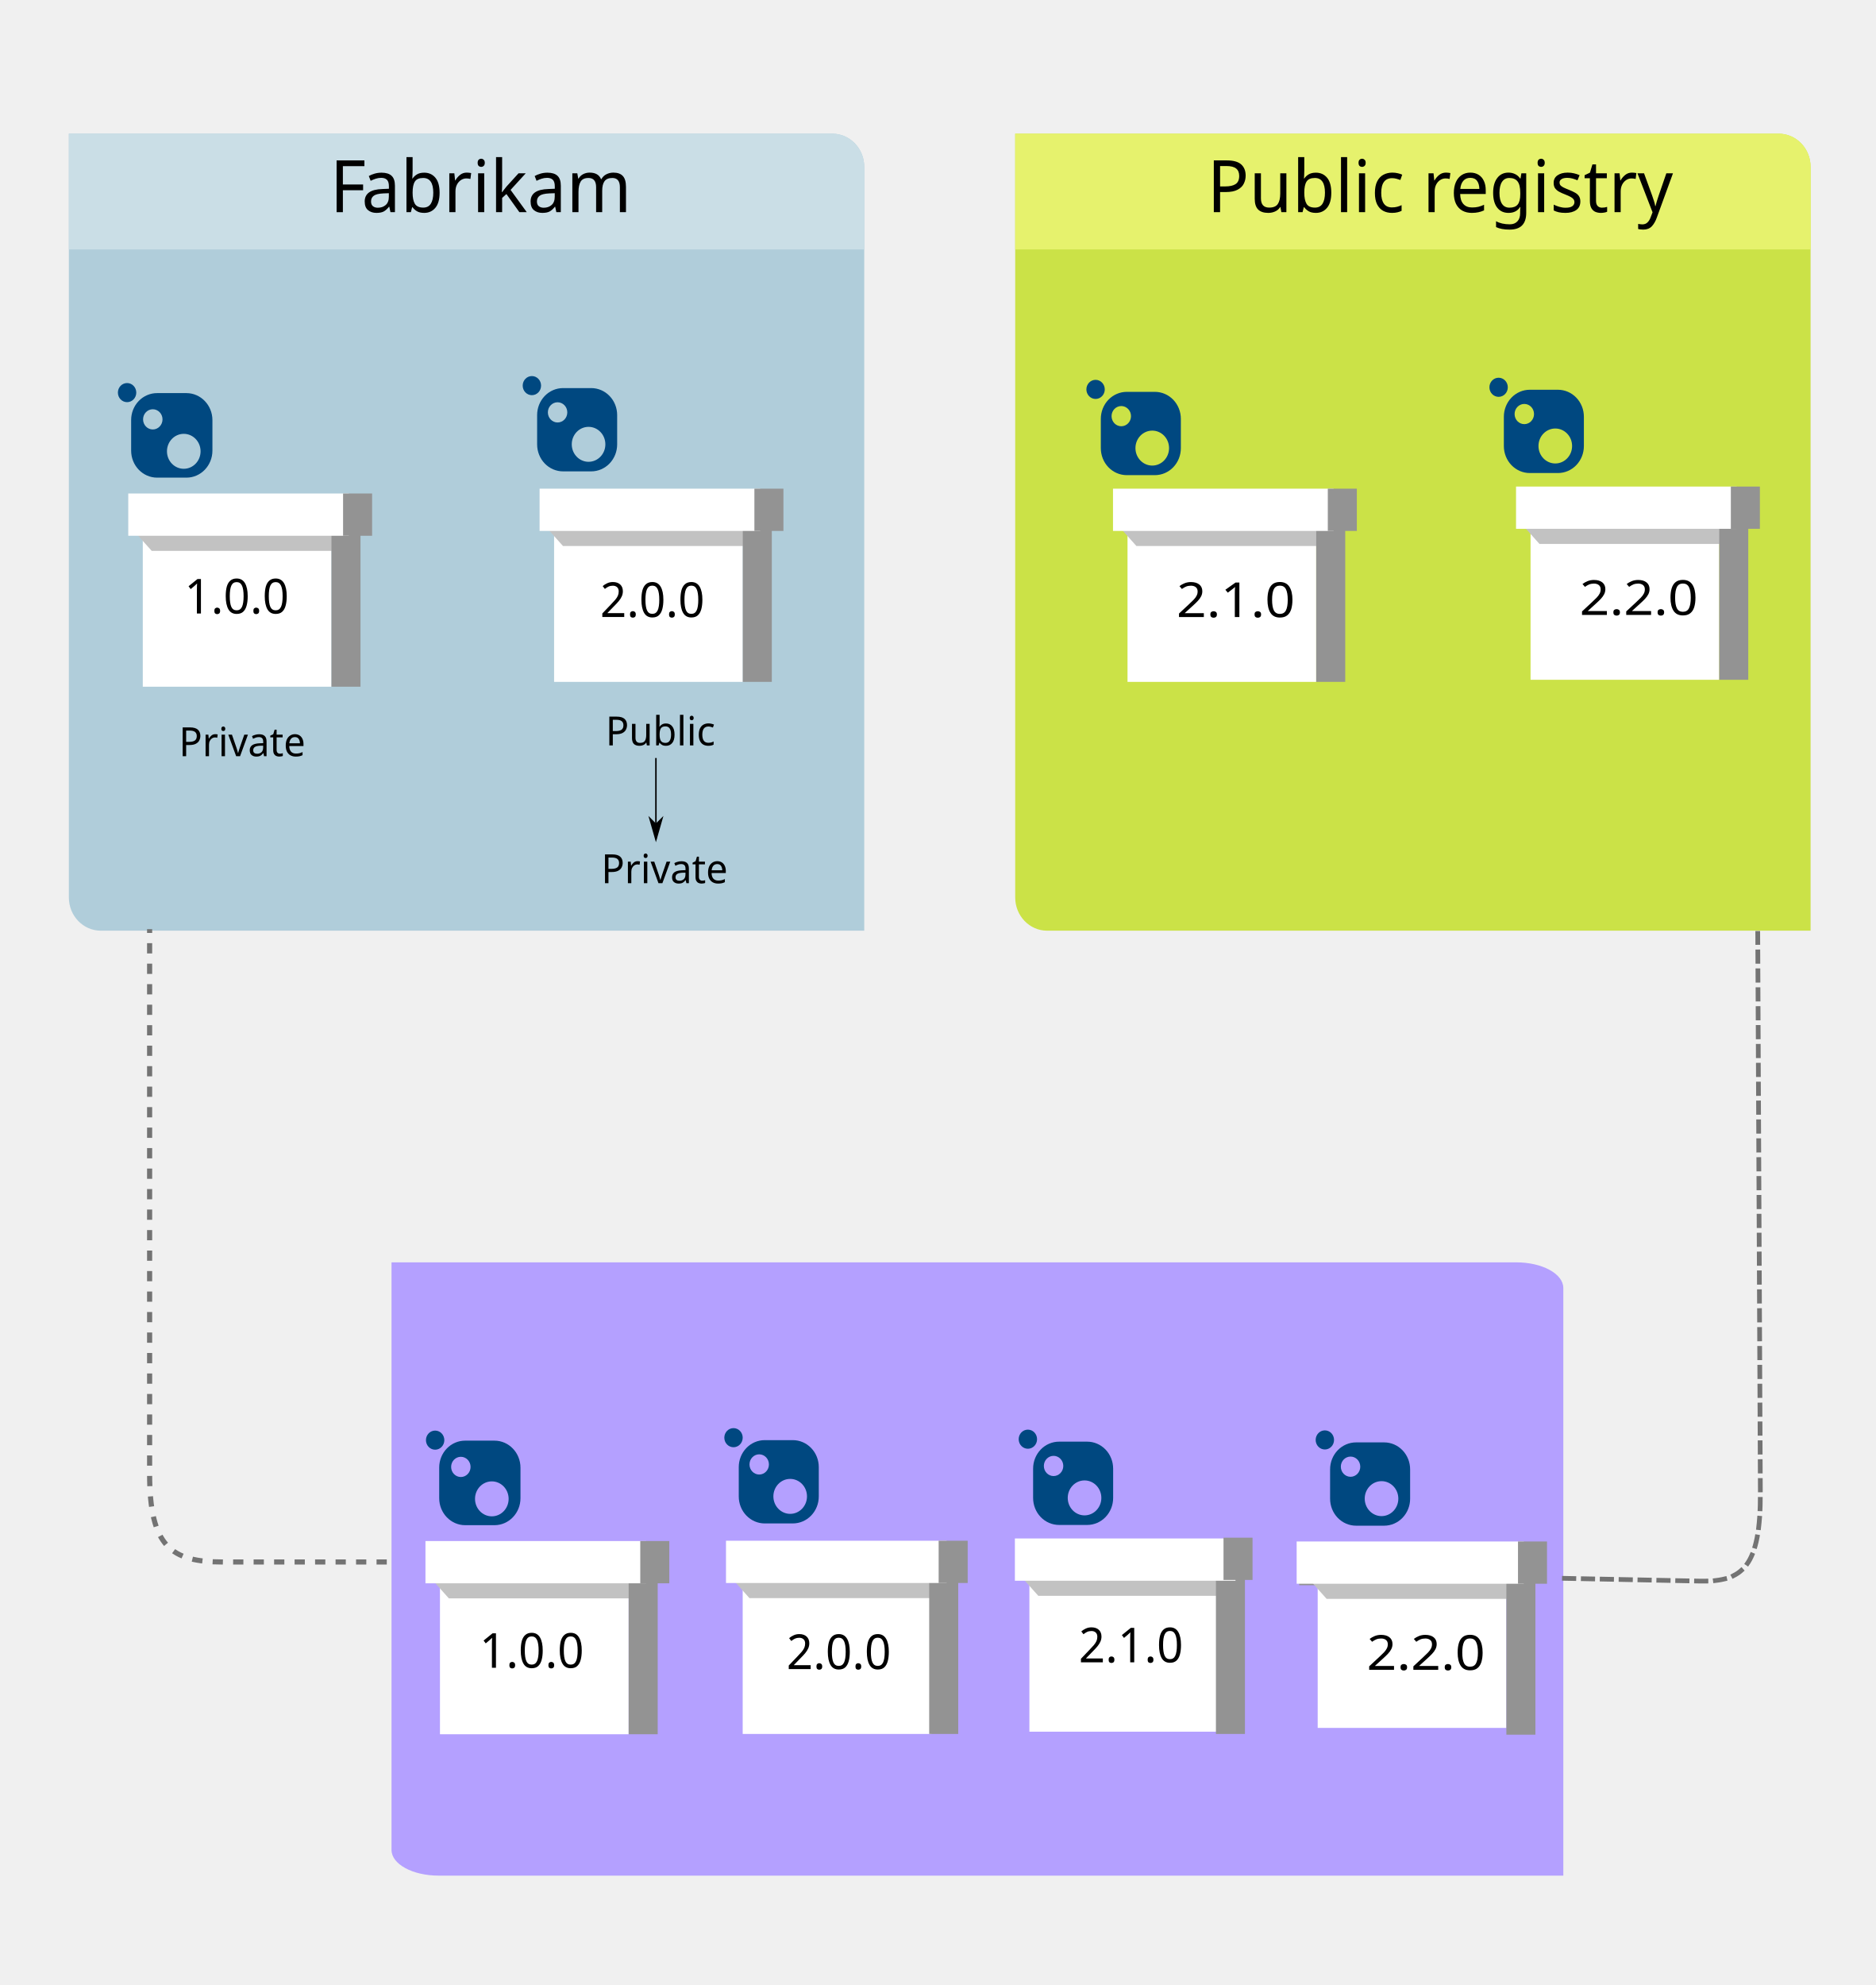
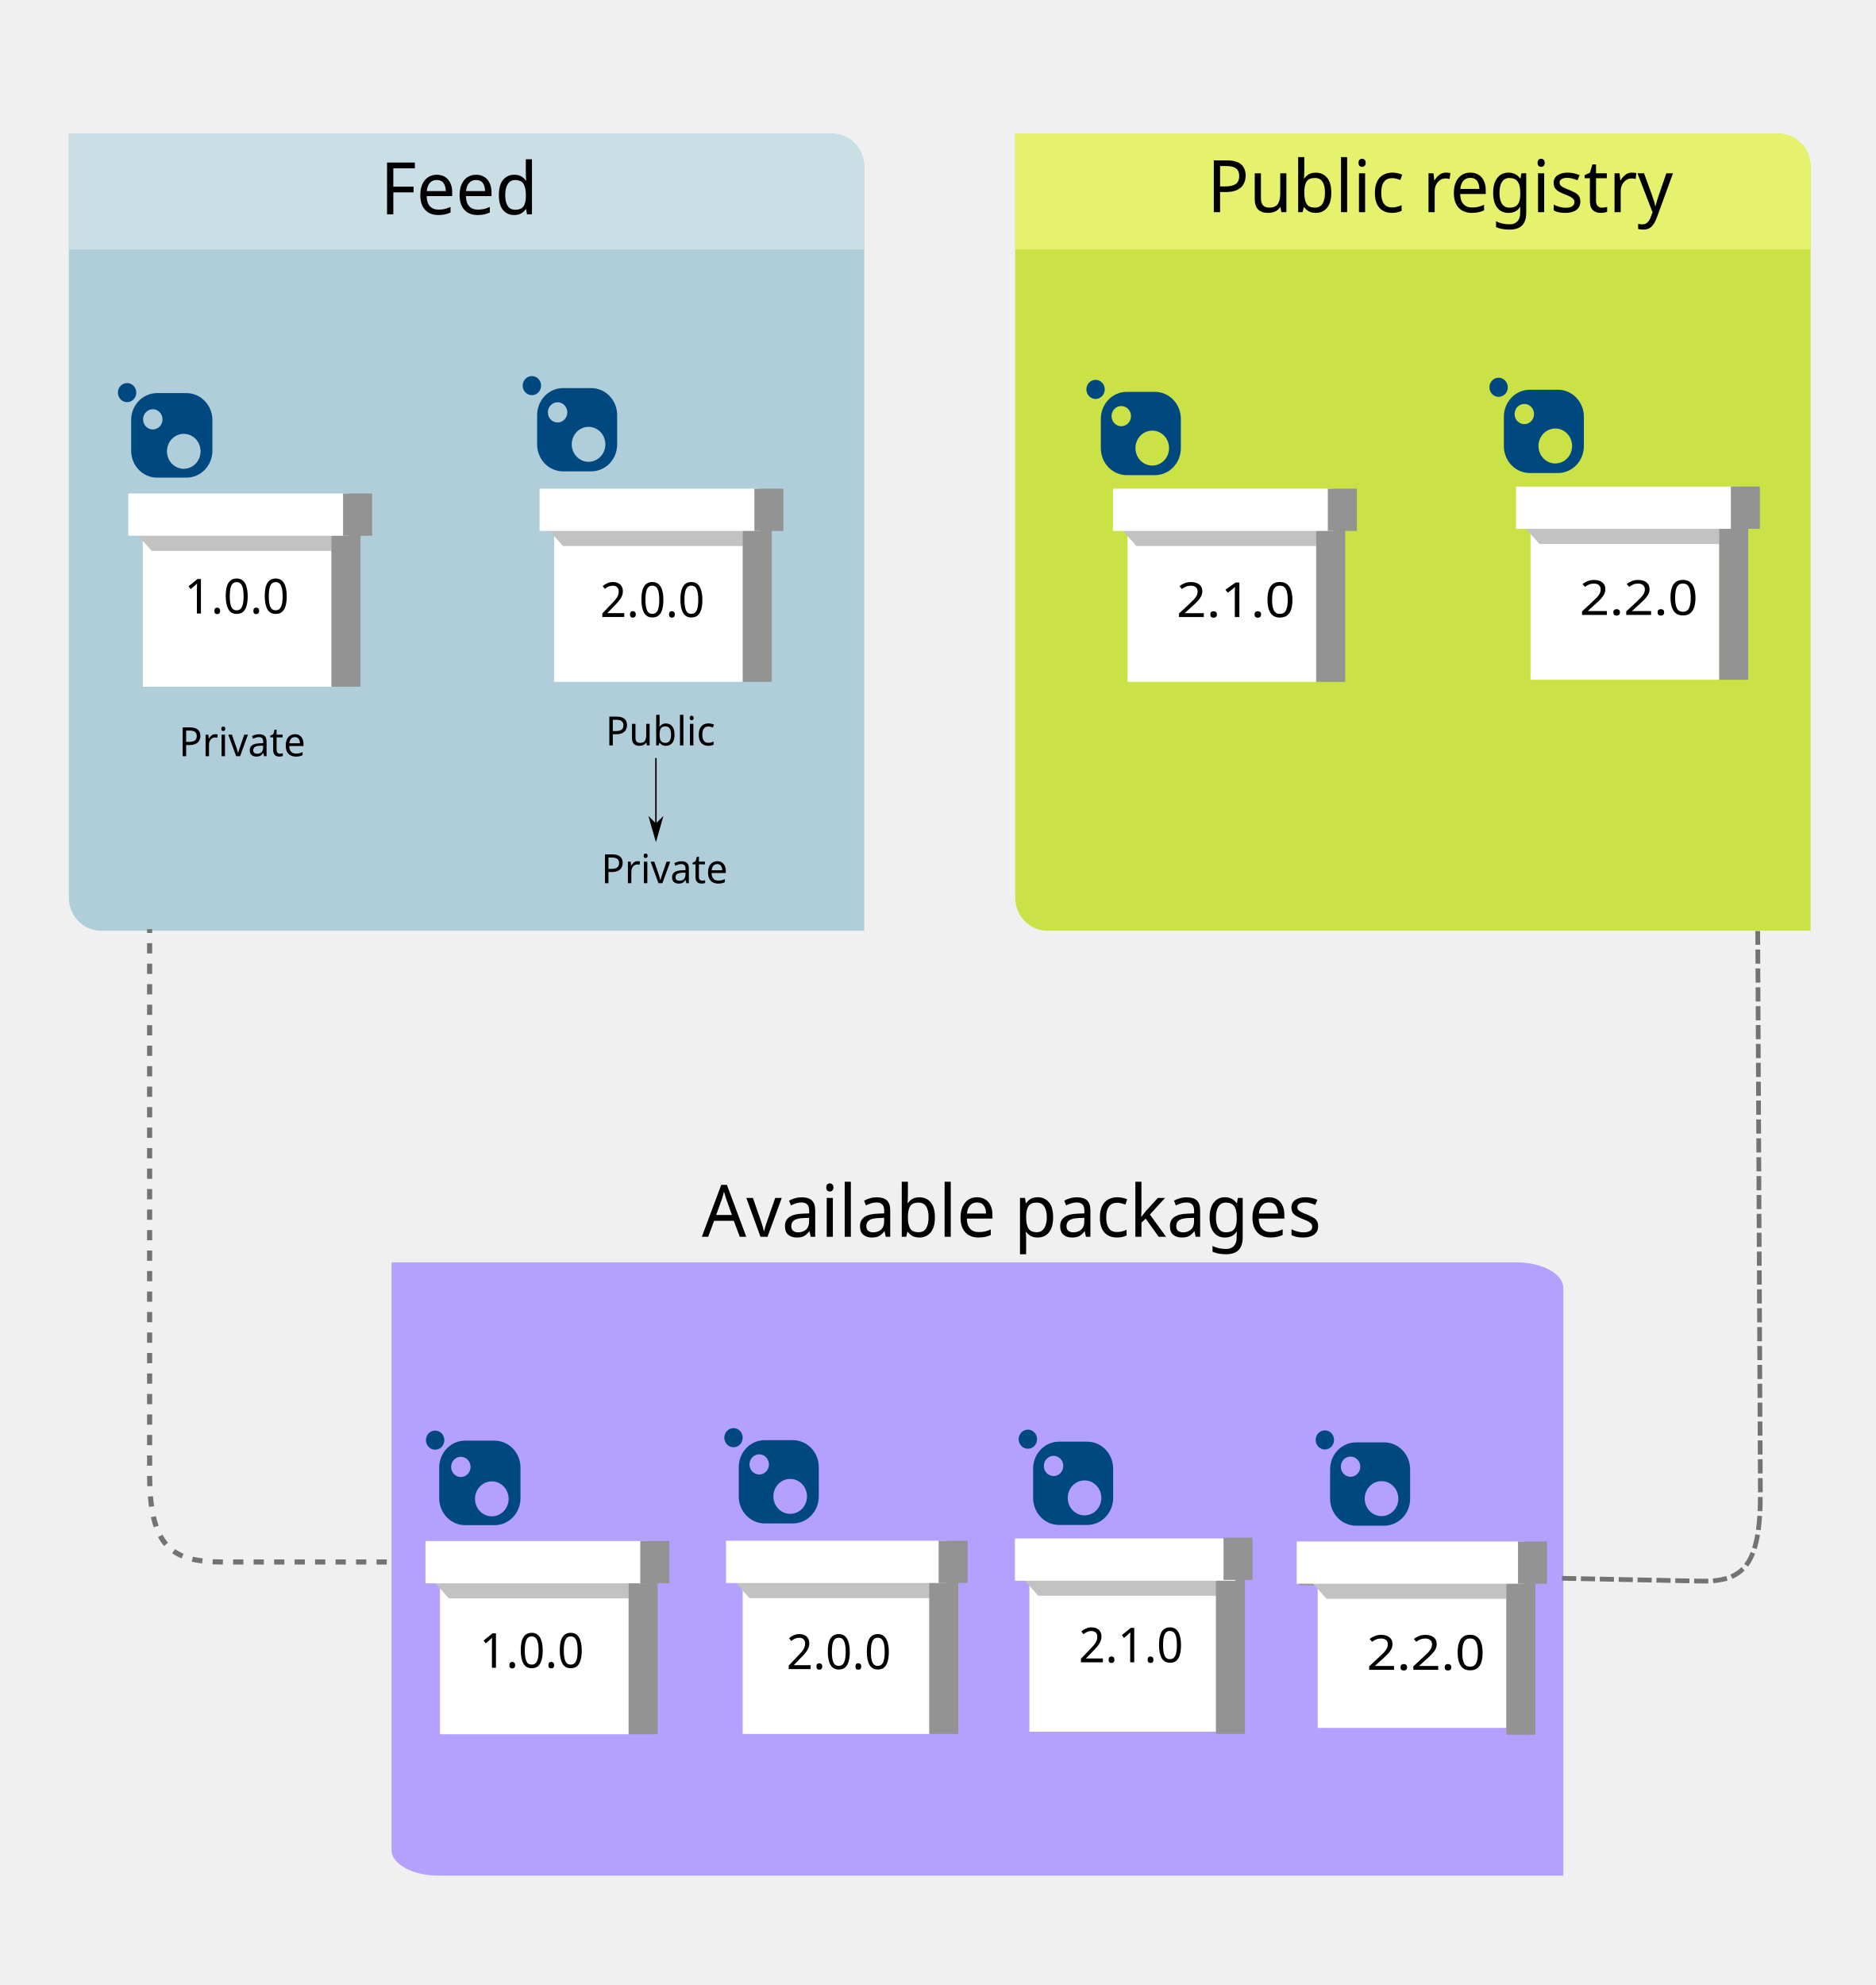
<svg xmlns="http://www.w3.org/2000/svg" xmlns:ns1="http://www.openswatchbook.org/uri/2009/osb" viewBox="0 0 463 490" version="1.1" id="svg5370" width="463" height="490">
  <defs id="defs5374">
    <linearGradient id="linearGradient13520" ns1:paint="solid">
      <stop style="stop-color:#f80000;stop-opacity:1;" offset="0" id="stop13518" />
    </linearGradient>
    <marker style="overflow:visible" id="marker7231" refX="0" refY="0" orient="auto">
      <path transform="matrix(-0.8,0,0,-0.8,-10,0)" style="fill:#000000;fill-opacity:1;fill-rule:evenodd;stroke:#000000;stroke-width:1pt;stroke-opacity:1" d="M 0,0 5,-5 -12.5,0 5,5 Z" id="path7229" />
    </marker>
    <marker style="overflow:visible" id="marker7013" refX="0" refY="0" orient="auto">
      <path transform="matrix(0.4,0,0,0.4,2.96,0.4)" style="fill:#000000;fill-opacity:1;fill-rule:evenodd;stroke:#000000;stroke-width:1pt;stroke-opacity:1" d="m -2.5,-1 c 0,2.76 -2.24,5 -5,5 -2.76,0 -5,-2.24 -5,-5 0,-2.76 2.24,-5 5,-5 2.76,0 5,2.24 5,5 z" id="path7011" />
    </marker>
    <marker style="overflow:visible" id="DotS" refX="0" refY="0" orient="auto">
      <path transform="matrix(0.2,0,0,0.2,1.48,0.2)" style="fill:#000000;fill-opacity:1;fill-rule:evenodd;stroke:#000000;stroke-width:1pt;stroke-opacity:1" d="m -2.5,-1 c 0,2.76 -2.24,5 -5,5 -2.76,0 -5,-2.24 -5,-5 0,-2.76 2.24,-5 5,-5 2.76,0 5,2.24 5,5 z" id="path6500" />
    </marker>
    <marker style="overflow:visible" id="DotM-6" refX="0" refY="0" orient="auto">
      <path transform="matrix(0.4,0,0,0.4,2.96,0.4)" style="fill:#000000;fill-opacity:1;fill-rule:evenodd;stroke:#000000;stroke-width:1pt;stroke-opacity:1" d="m -2.5,-1 c 0,2.76 -2.24,5 -5,5 -2.76,0 -5,-2.24 -5,-5 0,-2.76 2.24,-5 5,-5 2.76,0 5,2.24 5,5 z" id="path6497-2" />
    </marker>
    <marker style="overflow:visible" id="Arrow1Lend-1" refX="0" refY="0" orient="auto">
      <path transform="matrix(-0.8,0,0,-0.8,-10,0)" style="fill:#000000;fill-opacity:1;fill-rule:evenodd;stroke:#000000;stroke-width:1pt;stroke-opacity:1" d="M 0,0 5,-5 -12.5,0 5,5 Z" id="path6436-7" />
    </marker>
    <marker style="overflow:visible" id="marker7231-9" refX="0" refY="0" orient="auto">
      <path transform="matrix(-0.8,0,0,-0.8,-10,0)" style="fill:#000000;fill-opacity:1;fill-rule:evenodd;stroke:#000000;stroke-width:1pt;stroke-opacity:1" d="M 0,0 5,-5 -12.5,0 5,5 Z" id="path7229-7" />
    </marker>
  </defs>
  <path d="M 250.633,33 H 439.117 A 7.883,8.198 0 0 1 447,41.198 V 229.742 H 258.517 a 7.883,8.198 0 0 1 -7.883,-8.198 z" fill="#cbe247" id="path4566" style="stroke-width:0.731" />
  <path d="m 17,33 h 188.483 a 7.883,8.198 0 0 1 7.883,8.198 V 229.742 H 24.883 A 7.883,8.198 0 0 1 17,221.544 Z" fill="#b0cdda" id="path4568" style="stroke-width:0.731" />
  <path d="M 213.367,61.567 V 41.198 A 7.883,8.198 0 0 0 205.483,33 H 17 v 28.567 z" fill="#cadee6" id="path4570" style="stroke-width:0.731" />
  <path d="M 447,61.567 V 41.198 A 7.883,8.198 0 0 0 439.117,33 H 250.633 v 28.567 z" fill="#e6f26d" id="path4572" style="stroke-width:0.731" />
-   <text transform="scale(0.9806461,1.019736)" font-size="17.54px" font-family="SegoeUI, 'Segoe UI'" id="text4578" x="83.04" y="51.362" style="stroke-width:0.731">
-     <tspan letter-spacing="-0.034em" id="tspan4574" style="stroke-width:0.619">F</tspan>
-     <tspan x="91.004" y="51.362" id="tspan4576" style="stroke-width:0.731">abrikam</tspan>
-   </text>
  <text font-size="24" font-family="SegoeUI, Segoe UI" id="text4580" style="font-style:normal;font-variant:normal;font-weight:normal;font-stretch:normal;font-size:17.54px;font-family:SegoeUI, 'Segoe UI';-inkscape-font-specification:'SegoeUI, Segoe UI, Normal';font-variant-ligatures:normal;font-variant-caps:normal;font-variant-numeric:normal;font-variant-east-asian:normal;stroke-width:0.731" x="303.877" y="51.362" transform="scale(0.9806461,1.019736)">
    <tspan id="tspan5482" x="303.877" y="51.362" style="stroke-width:0.731">Public registry</tspan>
  </text>
  <path d="M 96.661,311.612 H 374.338 a 11.614,6.332 0 0 1 11.614,6.332 V 463 H 108.275 a 11.614,6.332 0 0 1 -11.614,-6.332 z" fill="#b4a0ff" id="path4600" style="stroke-width:0.78" />
  <path d="m 188.796,355.501 a 6.401,6.656 0 0 0 -6.413,6.674 v 7.212 a 6.401,6.656 0 0 0 6.413,6.674 h 6.932 a 6.402,6.657 0 0 0 6.414,-6.674 v -7.212 a 6.402,6.657 0 0 0 -6.414,-6.674 z m -1.362,3.503 a 2.399,2.494 0 0 1 0,4.988 v 0 a 2.399,2.494 0 0 1 0,-4.988 z m 7.645,6.066 a 4.149,4.314 0 1 1 -4.147,4.314 4.148,4.313 0 0 1 4.147,-4.314 z M 181.088,352.534 a 2.269,2.359 0 1 1 -2.268,2.359 2.268,2.359 0 0 1 2.268,-2.359 z" fill="#004880" id="path4820" style="stroke-width:0.731" />
  <rect x="187.567" y="179.066" width="0" height="0" fill="#447995" id="rect4872" style="stroke-width:0.731" />
  <path d="m 261.468,355.875 a 6.401,6.656 0 0 0 -6.413,6.674 v 7.212 a 6.401,6.656 0 0 0 6.413,6.674 h 6.932 a 6.402,6.657 0 0 0 6.414,-6.674 v -7.212 a 6.402,6.657 0 0 0 -6.414,-6.674 z m -1.362,3.503 a 2.399,2.494 0 0 1 0,4.988 v 0 a 2.399,2.494 0 0 1 0,-4.988 z m 7.645,6.066 a 4.149,4.314 0 1 1 -4.147,4.314 4.148,4.313 0 0 1 4.147,-4.314 z M 253.76,352.908 a 2.269,2.359 0 1 1 -2.268,2.359 2.268,2.359 0 0 1 2.268,-2.359 z" fill="#004880" id="path5178" style="stroke-width:0.731" />
  <rect x="183.356" y="386.294" width="46.583" height="41.733" fill="#ffffff" id="rect4584-5" style="stroke-width:0.731" />
  <polygon points="123,136 123,130 54.499,130 60.069,136 " fill="#c2c2c2" id="polygon4586-2" transform="matrix(0.7166667,0,0,0.745234,141.9698,293.1393)" />
  <rect x="229.403" y="386.294" width="7.167" height="41.733" fill="#939393" id="rect4588-9" style="stroke-width:0.731" />
  <rect x="179.236" y="380.332" width="54.467" height="10.433" fill="#ffffff" id="rect4590-5" style="stroke-width:0.731" />
  <rect x="231.734" y="380.332" width="7.167" height="10.433" fill="#939393" id="rect4592-7" style="stroke-width:0.731" />
  <rect x="254.139" y="385.736" width="46.583" height="41.733" fill="#ffffff" id="rect4584-5-8" style="stroke-width:0.731" />
  <polygon points="123,136 123,130 54.499,130 60.069,136 " fill="#c2c2c2" id="polygon4586-2-8" transform="matrix(0.7166667,0,0,0.745234,213.2891,292.5817)" />
  <rect x="300.186" y="388.524" width="7.167" height="39.503" fill="#939393" id="rect4588-9-4" style="stroke-width:0.711" />
  <rect x="250.556" y="379.774" width="54.467" height="10.433" fill="#ffffff" id="rect4590-5-7" style="stroke-width:0.731" />
  <rect x="320.749" y="380.889" width="7.167" height="10.433" fill="#939393" id="rect4592-7-7" style="stroke-width:0.731" />
  <text font-size="16px" font-family="SegoeUI, 'Segoe UI'" id="text5176" x="271.566" y="402.406" style="font-style:normal;font-variant:normal;font-weight:normal;font-stretch:normal;font-size:11.693px;font-family:SegoeUI, 'Segoe UI';-inkscape-font-specification:'SegoeUI, Segoe UI, Normal';font-variant-ligatures:normal;font-variant-caps:normal;font-variant-numeric:normal;font-variant-east-asian:normal;stroke-width:0.731" transform="scale(0.9806461,1.019736)">
    <tspan id="tspan13394" x="271.566" y="402.406" style="stroke-width:0.731">2.1.0</tspan>
  </text>
  <text font-size="16px" font-family="SegoeUI, 'Segoe UI'" id="text4644" x="198.006" y="404.041" style="font-style:normal;font-variant:normal;font-weight:normal;font-stretch:normal;font-size:11.693px;font-family:SegoeUI, 'Segoe UI';-inkscape-font-specification:'SegoeUI, Segoe UI, Normal';font-variant-ligatures:normal;font-variant-caps:normal;font-variant-numeric:normal;font-variant-east-asian:normal;stroke-width:0.731" transform="scale(0.9806461,1.019736)">
    <tspan id="tspan13392" x="198.006" y="404.041" style="stroke-width:0.731">2.0.0</tspan>
  </text>
  <path d="m 108.43,362.27 v 7.553 a 6.414,6.67 0 0 0 6.414,6.67 h 7.238 a 6.414,6.67 0 0 0 6.414,-6.67 v -7.523 a 6.418,6.674 0 0 0 -6.418,-6.674 h -7.235 a 6.391,6.645 0 0 0 -6.414,6.644 z m 5.345,-2.657 a 2.399,2.494 0 0 1 0,4.989 v 0 a 2.399,2.494 0 0 1 0,-4.989 z m 7.645,6.067 a 4.149,4.314 0 1 1 -4.147,4.314 4.148,4.313 0 0 1 4.147,-4.314 z m -13.993,-12.538 a 2.269,2.359 0 1 1 -2.268,2.359 2.268,2.358 0 0 1 2.268,-2.359 z" fill="#004880" id="path4598" style="stroke-width:0.731" />
  <rect x="108.62" y="386.369" width="46.583" height="41.733" fill="#ffffff" id="rect4584" style="stroke-width:0.731" />
  <polygon points="54.499,130 60.069,136 123,136 123,130 " fill="#c2c2c2" id="polygon4586" transform="matrix(0.7166667,0,0,0.745234,67.77036,293.2147)" />
  <rect x="155.204" y="386.369" width="7.167" height="41.733" fill="#939393" id="rect4588" style="stroke-width:0.731" />
  <rect x="105.037" y="380.407" width="54.467" height="10.433" fill="#ffffff" id="rect4590" style="stroke-width:0.731" />
  <rect x="158.07" y="380.407" width="7.167" height="10.433" fill="#939393" id="rect4592" style="stroke-width:0.731" />
  <text font-size="16px" font-family="SegoeUI, 'Segoe UI'" id="text4596" x="120.704" y="403.728" style="font-style:normal;font-variant:normal;font-weight:normal;font-stretch:normal;font-size:11.693px;font-family:SegoeUI, 'Segoe UI';-inkscape-font-specification:'SegoeUI, Segoe UI, Normal';font-variant-ligatures:normal;font-variant-caps:normal;font-variant-numeric:normal;font-variant-east-asian:normal;stroke-width:0.731" transform="scale(0.9806461,1.019736)">
    <tspan id="tspan13390" x="120.704" y="403.728" style="stroke-width:0.731">1.0.0</tspan>
  </text>
  <path d="m 139.019,95.799 a 6.401,6.656 0 0 0 -6.413,6.674 v 7.212 a 6.401,6.656 0 0 0 6.413,6.674 h 6.932 a 6.402,6.657 0 0 0 6.414,-6.674 v -7.212 a 6.402,6.657 0 0 0 -6.414,-6.674 z m -1.362,3.503 a 2.399,2.494 0 0 1 0,4.988 v 0 a 2.399,2.494 0 0 1 0,-4.988 z m 7.645,6.066 a 4.149,4.314 0 1 1 -4.147,4.314 4.148,4.313 0 0 1 4.147,-4.314 z M 131.311,92.832 a 2.269,2.359 0 1 1 -2.268,2.359 2.268,2.359 0 0 1 2.268,-2.359 z" fill="#004880" id="path4820-0" style="stroke-width:0.731" />
  <path d="m 278.184,96.73 a 6.401,6.656 0 0 0 -6.413,6.674 v 7.212 a 6.401,6.656 0 0 0 6.413,6.674 h 6.932 a 6.402,6.657 0 0 0 6.414,-6.674 v -7.212 a 6.402,6.657 0 0 0 -6.414,-6.674 z m -1.362,3.503 a 2.399,2.494 0 0 1 0,4.988 v 0 a 2.399,2.494 0 0 1 0,-4.988 z m 7.645,6.066 a 4.149,4.314 0 1 1 -4.147,4.314 4.148,4.313 0 0 1 4.147,-4.314 z M 270.476,93.763 a 2.269,2.359 0 1 1 -2.268,2.359 2.268,2.359 0 0 1 2.268,-2.359 z" fill="#004880" id="path5178-0" style="stroke-width:0.731" />
  <rect x="136.796" y="126.591" width="46.583" height="41.733" fill="#ffffff" id="rect4584-5-2" style="stroke-width:0.731" />
  <polygon points="123,136 123,130 54.499,130 60.069,136 " fill="#c2c2c2" id="polygon4586-2-1" transform="matrix(0.7166667,0,0,0.745234,95.94641,33.43704)" />
  <rect x="183.38" y="126.591" width="7.167" height="41.733" fill="#939393" id="rect4588-9-3" style="stroke-width:0.731" />
  <rect x="133.213" y="120.629" width="54.467" height="10.433" fill="#ffffff" id="rect4590-5-9" style="stroke-width:0.731" />
  <rect x="186.246" y="120.629" width="7.167" height="10.433" fill="#939393" id="rect4592-7-1" style="stroke-width:0.731" />
  <rect x="278.363" y="126.591" width="46.583" height="41.733" fill="#ffffff" id="rect4584-5-8-7" style="stroke-width:0.731" />
  <polygon points="54.499,130 60.069,136 123,136 123,130 " fill="#c2c2c2" id="polygon4586-2-8-1" transform="matrix(0.7166667,0,0,0.745234,237.5125,33.43705)" />
  <rect x="324.946" y="126.591" width="7.167" height="41.733" fill="#939393" id="rect4588-9-4-5" style="stroke-width:0.731" />
  <rect x="274.779" y="120.629" width="54.467" height="10.433" fill="#ffffff" id="rect4590-5-7-5" style="stroke-width:0.731" />
  <rect x="327.812" y="120.629" width="7.167" height="10.433" fill="#939393" id="rect4592-7-7-6" style="stroke-width:0.731" />
  <text font-size="16px" font-family="SegoeUI, 'Segoe UI'" id="text5176-0" x="278.278" y="158.982" style="font-style:normal;font-variant:normal;font-weight:normal;font-stretch:normal;font-size:12.445px;font-family:SegoeUI, 'Segoe UI';-inkscape-font-specification:'SegoeUI, Segoe UI, Normal';font-variant-ligatures:normal;font-variant-caps:normal;font-variant-numeric:normal;font-variant-east-asian:normal;stroke-width:0.778" transform="scale(1.043748,0.9580856)">
    <tspan id="tspan13384" x="278.278" y="158.982" style="stroke-width:0.778">2.1.0</tspan>
  </text>
  <text font-size="16px" font-family="SegoeUI, 'Segoe UI'" id="text4644-2" x="151.075" y="149.365" style="font-style:normal;font-variant:normal;font-weight:normal;font-stretch:normal;font-size:11.693px;font-family:SegoeUI, 'Segoe UI';-inkscape-font-specification:'SegoeUI, Segoe UI, Normal';font-variant-ligatures:normal;font-variant-caps:normal;font-variant-numeric:normal;font-variant-east-asian:normal;stroke-width:0.731" transform="scale(0.9806461,1.019736)">
    <tspan id="tspan13386" x="151.075" y="149.365" style="stroke-width:0.731">2.0.0</tspan>
  </text>
  <path d="m 32.377,103.683 v 7.553 a 6.414,6.67 0 0 0 6.414,6.67 h 7.238 a 6.414,6.67 0 0 0 6.414,-6.67 v -7.523 a 6.418,6.674 0 0 0 -6.418,-6.674 h -7.235 a 6.391,6.645 0 0 0 -6.414,6.644 z m 5.345,-2.657 a 2.399,2.494 0 0 1 0,4.989 v 0 a 2.399,2.494 0 0 1 0,-4.989 z m 7.645,6.067 a 4.149,4.314 0 1 1 -4.147,4.314 4.148,4.313 0 0 1 4.147,-4.314 z M 31.374,94.556 a 2.269,2.359 0 1 1 -2.268,2.359 2.268,2.358 0 0 1 2.268,-2.359 z" fill="#004880" id="path4598-4" style="stroke-width:0.731" />
  <rect x="35.249" y="127.782" width="46.583" height="41.733" fill="#ffffff" id="rect4584-9" style="stroke-width:0.731" />
  <polygon points="123,136 123,130 54.499,130 60.069,136 " fill="#c2c2c2" id="polygon4586-3" transform="matrix(0.7166667,0,0,0.745234,-5.601037,34.62767)" />
  <rect x="81.832" y="127.782" width="7.167" height="41.733" fill="#939393" id="rect4588-3" style="stroke-width:0.731" />
  <rect x="31.666" y="121.82" width="54.467" height="10.433" fill="#ffffff" id="rect4590-8" style="stroke-width:0.731" />
  <rect x="84.699" y="121.82" width="7.167" height="10.433" fill="#939393" id="rect4592-5" style="stroke-width:0.731" />
  <text font-size="16px" font-family="SegoeUI, 'Segoe UI'" id="text4596-1" x="46.431" y="148.506" style="font-style:normal;font-variant:normal;font-weight:normal;font-stretch:normal;font-size:11.693px;font-family:SegoeUI, 'Segoe UI';-inkscape-font-specification:'SegoeUI, Segoe UI, Normal';font-variant-ligatures:normal;font-variant-caps:normal;font-variant-numeric:normal;font-variant-east-asian:normal;stroke-width:0.731" transform="scale(0.9806461,1.019736)">
    <tspan id="tspan13388" x="46.431" y="148.506" style="stroke-width:0.731">1.0.0</tspan>
  </text>
  <path d="M 95.49,385.581 H 55.035 c -12.775,0 -18.098,-3.755 -18.098,-21.781 V 229.356" fill="none" stroke="#737373" stroke-miterlimit="10" stroke-width="1.265" stroke-dasharray="2.529, 2.529" id="path13122" />
  <path d="m 386.221,389.616 33.496,0.681 c 10.578,0.215 14.967,-3.546 14.881,-22.03 l -0.646,-137.858" fill="none" stroke="#737373" stroke-miterlimit="10" stroke-width="1.73" stroke-dasharray="3.461, 3.461" id="path13122-7" style="stroke-width:1.165;stroke-linecap:square;stroke-linejoin:round;stroke-miterlimit:10;stroke-dasharray:2.33, 2.33;stroke-dashoffset:0;paint-order:markers stroke fill" />
  <path d="m 377.685,96.21 a 6.401,6.656 0 0 0 -6.413,6.674 v 7.212 a 6.401,6.656 0 0 0 6.413,6.674 h 6.932 a 6.402,6.657 0 0 0 6.414,-6.674 v -7.212 a 6.402,6.657 0 0 0 -6.414,-6.674 z m -1.362,3.503 a 2.399,2.494 0 0 1 0,4.988 v 0 a 2.399,2.494 0 0 1 0,-4.988 z m 7.645,6.066 a 4.149,4.314 0 1 1 -4.147,4.314 4.148,4.313 0 0 1 4.147,-4.314 z M 369.977,93.243 a 2.269,2.359 0 1 1 -2.268,2.359 2.268,2.359 0 0 1 2.268,-2.359 z" fill="#004880" id="path5178-0-9" style="stroke-width:0.731" />
  <rect x="377.864" y="126.071" width="46.583" height="41.733" fill="#ffffff" id="rect4584-5-8-7-9" style="stroke-width:0.731" />
  <polygon points="54.499,130 60.069,136 123,136 123,130 " fill="#c2c2c2" id="polygon4586-2-8-1-6" transform="matrix(0.7166667,0,0,0.745234,337.0137,32.91714)" />
  <rect x="424.447" y="126.071" width="7.167" height="41.733" fill="#939393" id="rect4588-9-4-5-6" style="stroke-width:0.731" />
  <rect x="374.28" y="120.109" width="54.467" height="10.433" fill="#ffffff" id="rect4590-5-7-5-7" style="stroke-width:0.731" />
  <rect x="427.314" y="120.109" width="7.167" height="10.433" fill="#939393" id="rect4592-7-7-6-1" style="stroke-width:0.731" />
  <text font-size="16px" font-family="SegoeUI, 'Segoe UI'" id="text5176-0-8" x="373.609" y="158.439" style="font-style:normal;font-variant:normal;font-weight:normal;font-stretch:normal;font-size:12.445px;font-family:SegoeUI, 'Segoe UI';-inkscape-font-specification:'SegoeUI, Segoe UI, Normal';font-variant-ligatures:normal;font-variant-caps:normal;font-variant-numeric:normal;font-variant-east-asian:normal;stroke-width:0.778" transform="scale(1.043748,0.9580856)">
    <tspan id="tspan13444" x="373.609" y="158.439" style="stroke-width:0.778">2.2.0</tspan>
  </text>
  <path d="m 334.787,356.057 a 6.401,6.656 0 0 0 -6.413,6.674 v 7.212 a 6.401,6.656 0 0 0 6.413,6.674 h 6.932 a 6.402,6.657 0 0 0 6.414,-6.674 v -7.212 a 6.402,6.657 0 0 0 -6.414,-6.674 z m -1.362,3.503 a 2.399,2.494 0 0 1 0,4.988 v 0 a 2.399,2.494 0 0 1 0,-4.988 z m 7.645,6.066 a 4.149,4.314 0 1 1 -4.147,4.314 4.148,4.313 0 0 1 4.147,-4.314 z m -13.991,-12.536 a 2.269,2.359 0 1 1 -2.268,2.359 2.268,2.359 0 0 1 2.268,-2.359 z" fill="#004880" id="path5178-0-9-9" style="stroke-width:0.731" />
  <rect x="325.313" y="386.475" width="46.583" height="40.06" fill="#ffffff" id="rect4584-5-8-7-9-3" style="stroke-width:0.716" />
  <polygon points="60.069,136 123,136 123,130 54.499,130 " fill="#c2c2c2" id="polygon4586-2-8-1-6-4" transform="matrix(0.7166667,0,0,0.745234,284.4626,293.3212)" />
  <rect x="371.896" y="386.475" width="7.167" height="41.733" fill="#939393" id="rect4588-9-4-5-6-4" style="stroke-width:0.731" />
  <rect x="320.121" y="380.514" width="56.075" height="10.433" fill="#ffffff" id="rect4590-5-7-5-7-8" style="stroke-width:0.742" />
  <rect x="374.763" y="380.514" width="7.167" height="10.433" fill="#939393" id="rect4592-7-7-6-1-0" style="stroke-width:0.731" />
  <text font-size="16px" font-family="SegoeUI, 'Segoe UI'" id="text5176-0-8-4" x="323.26" y="430.236" style="font-style:normal;font-variant:normal;font-weight:normal;font-stretch:normal;font-size:12.445px;font-family:SegoeUI, 'Segoe UI';-inkscape-font-specification:'SegoeUI, Segoe UI, Normal';font-variant-ligatures:normal;font-variant-caps:normal;font-variant-numeric:normal;font-variant-east-asian:normal;stroke-width:0.778" transform="scale(1.043748,0.9580856)">
    <tspan id="tspan13444-0" x="323.26" y="430.236" style="stroke-width:0.778">2.2.0</tspan>
  </text>
  <rect x="302.061" y="379.578" width="7.167" height="10.433" fill="#939393" id="rect4592-7-7-6-1-0-0" style="stroke-width:0.731" />
  <text font-size="24px" font-family="SegoeUI, 'Segoe UI'" id="text4578-0" x="45.037" y="183.054" style="font-style:normal;font-variant:normal;font-weight:normal;font-stretch:normal;font-size:9.744px;font-family:SegoeUI, 'Segoe UI';-inkscape-font-specification:'SegoeUI, Segoe UI, Normal';font-variant-ligatures:normal;font-variant-caps:normal;font-variant-numeric:normal;font-variant-east-asian:normal;stroke-width:0.219;stroke-miterlimit:7;stroke-dasharray:none" transform="scale(0.9806461,1.019736)">
    <tspan id="tspan14424" x="45.037" y="183.054" style="stroke-width:0.219">Private</tspan>
  </text>
  <text font-size="24px" font-family="SegoeUI, 'Segoe UI'" id="text4578-0-8-9" x="152.451" y="180.442" style="font-style:normal;font-variant:normal;font-weight:normal;font-stretch:normal;font-size:9.744px;font-family:SegoeUI, 'Segoe UI';-inkscape-font-specification:'SegoeUI, Segoe UI, Normal';font-variant-ligatures:normal;font-variant-caps:normal;font-variant-numeric:normal;font-variant-east-asian:normal;stroke-width:0.219;stroke-miterlimit:7;stroke-dasharray:none" transform="scale(0.9806461,1.019736)">
    <tspan id="tspan14434" x="152.451" y="180.442" style="stroke-width:0.219">Public</tspan>
  </text>
  <text font-size="24px" font-family="SegoeUI, 'Segoe UI'" id="text4578-0-8-4" x="151.357" y="213.798" style="font-style:normal;font-variant:normal;font-weight:normal;font-stretch:normal;font-size:9.744px;font-family:SegoeUI, 'Segoe UI';-inkscape-font-specification:'SegoeUI, Segoe UI, Normal';font-variant-ligatures:normal;font-variant-caps:normal;font-variant-numeric:normal;font-variant-east-asian:normal;stroke-width:0.219;stroke-miterlimit:7;stroke-dasharray:none" transform="scale(0.9806461,1.019736)">
    <tspan id="tspan14432" x="151.357" y="213.798" style="stroke-width:0.219">Private</tspan>
  </text>
  <path style="fill:none;stroke:#000000;stroke-width:0.365;stroke-linecap:butt;stroke-linejoin:miter;stroke-miterlimit:4;stroke-dasharray:none;stroke-opacity:1;marker-end:url(#marker7231-9)" d="m 161.934,187.121 c 0,20.074 0,20.074 0,20.074" id="path13920" />
+   <text transform="scale(0.9806461,1.019736)" font-size="17.54px" font-family="SegoeUI, 'Segoe UI'" id="text4578" x="95.738" y="51.882" style="font-style:normal;font-variant:normal;font-weight:normal;font-stretch:normal;font-size:17.54px;font-family:SegoeUI, 'Segoe UI';-inkscape-font-specification:'SegoeUI, Segoe UI, Normal';font-variant-ligatures:normal;font-variant-caps:normal;font-variant-numeric:normal;font-variant-east-asian:normal;stroke-width:0.731;stroke-miterlimit:4;stroke-dasharray:none">
+     <tspan id="tspan963" x="95.738" y="51.882">Feed</tspan>
+   </text>
+   <text transform="scale(0.9806461,1.019736)" font-size="17.54px" font-family="SegoeUI, 'Segoe UI'" id="text4578-3" x="176.689" y="299.397" style="font-style:normal;font-variant:normal;font-weight:normal;font-stretch:normal;font-size:17.54px;font-family:SegoeUI, 'Segoe UI';-inkscape-font-specification:'SegoeUI, Segoe UI, Normal';font-variant-ligatures:normal;font-variant-caps:normal;font-variant-numeric:normal;font-variant-east-asian:normal;stroke-width:0.731;stroke-miterlimit:4;stroke-dasharray:none">
+     <tspan id="tspan989" x="176.689" y="299.397">Available packages</tspan>
+   </text>
</svg>
